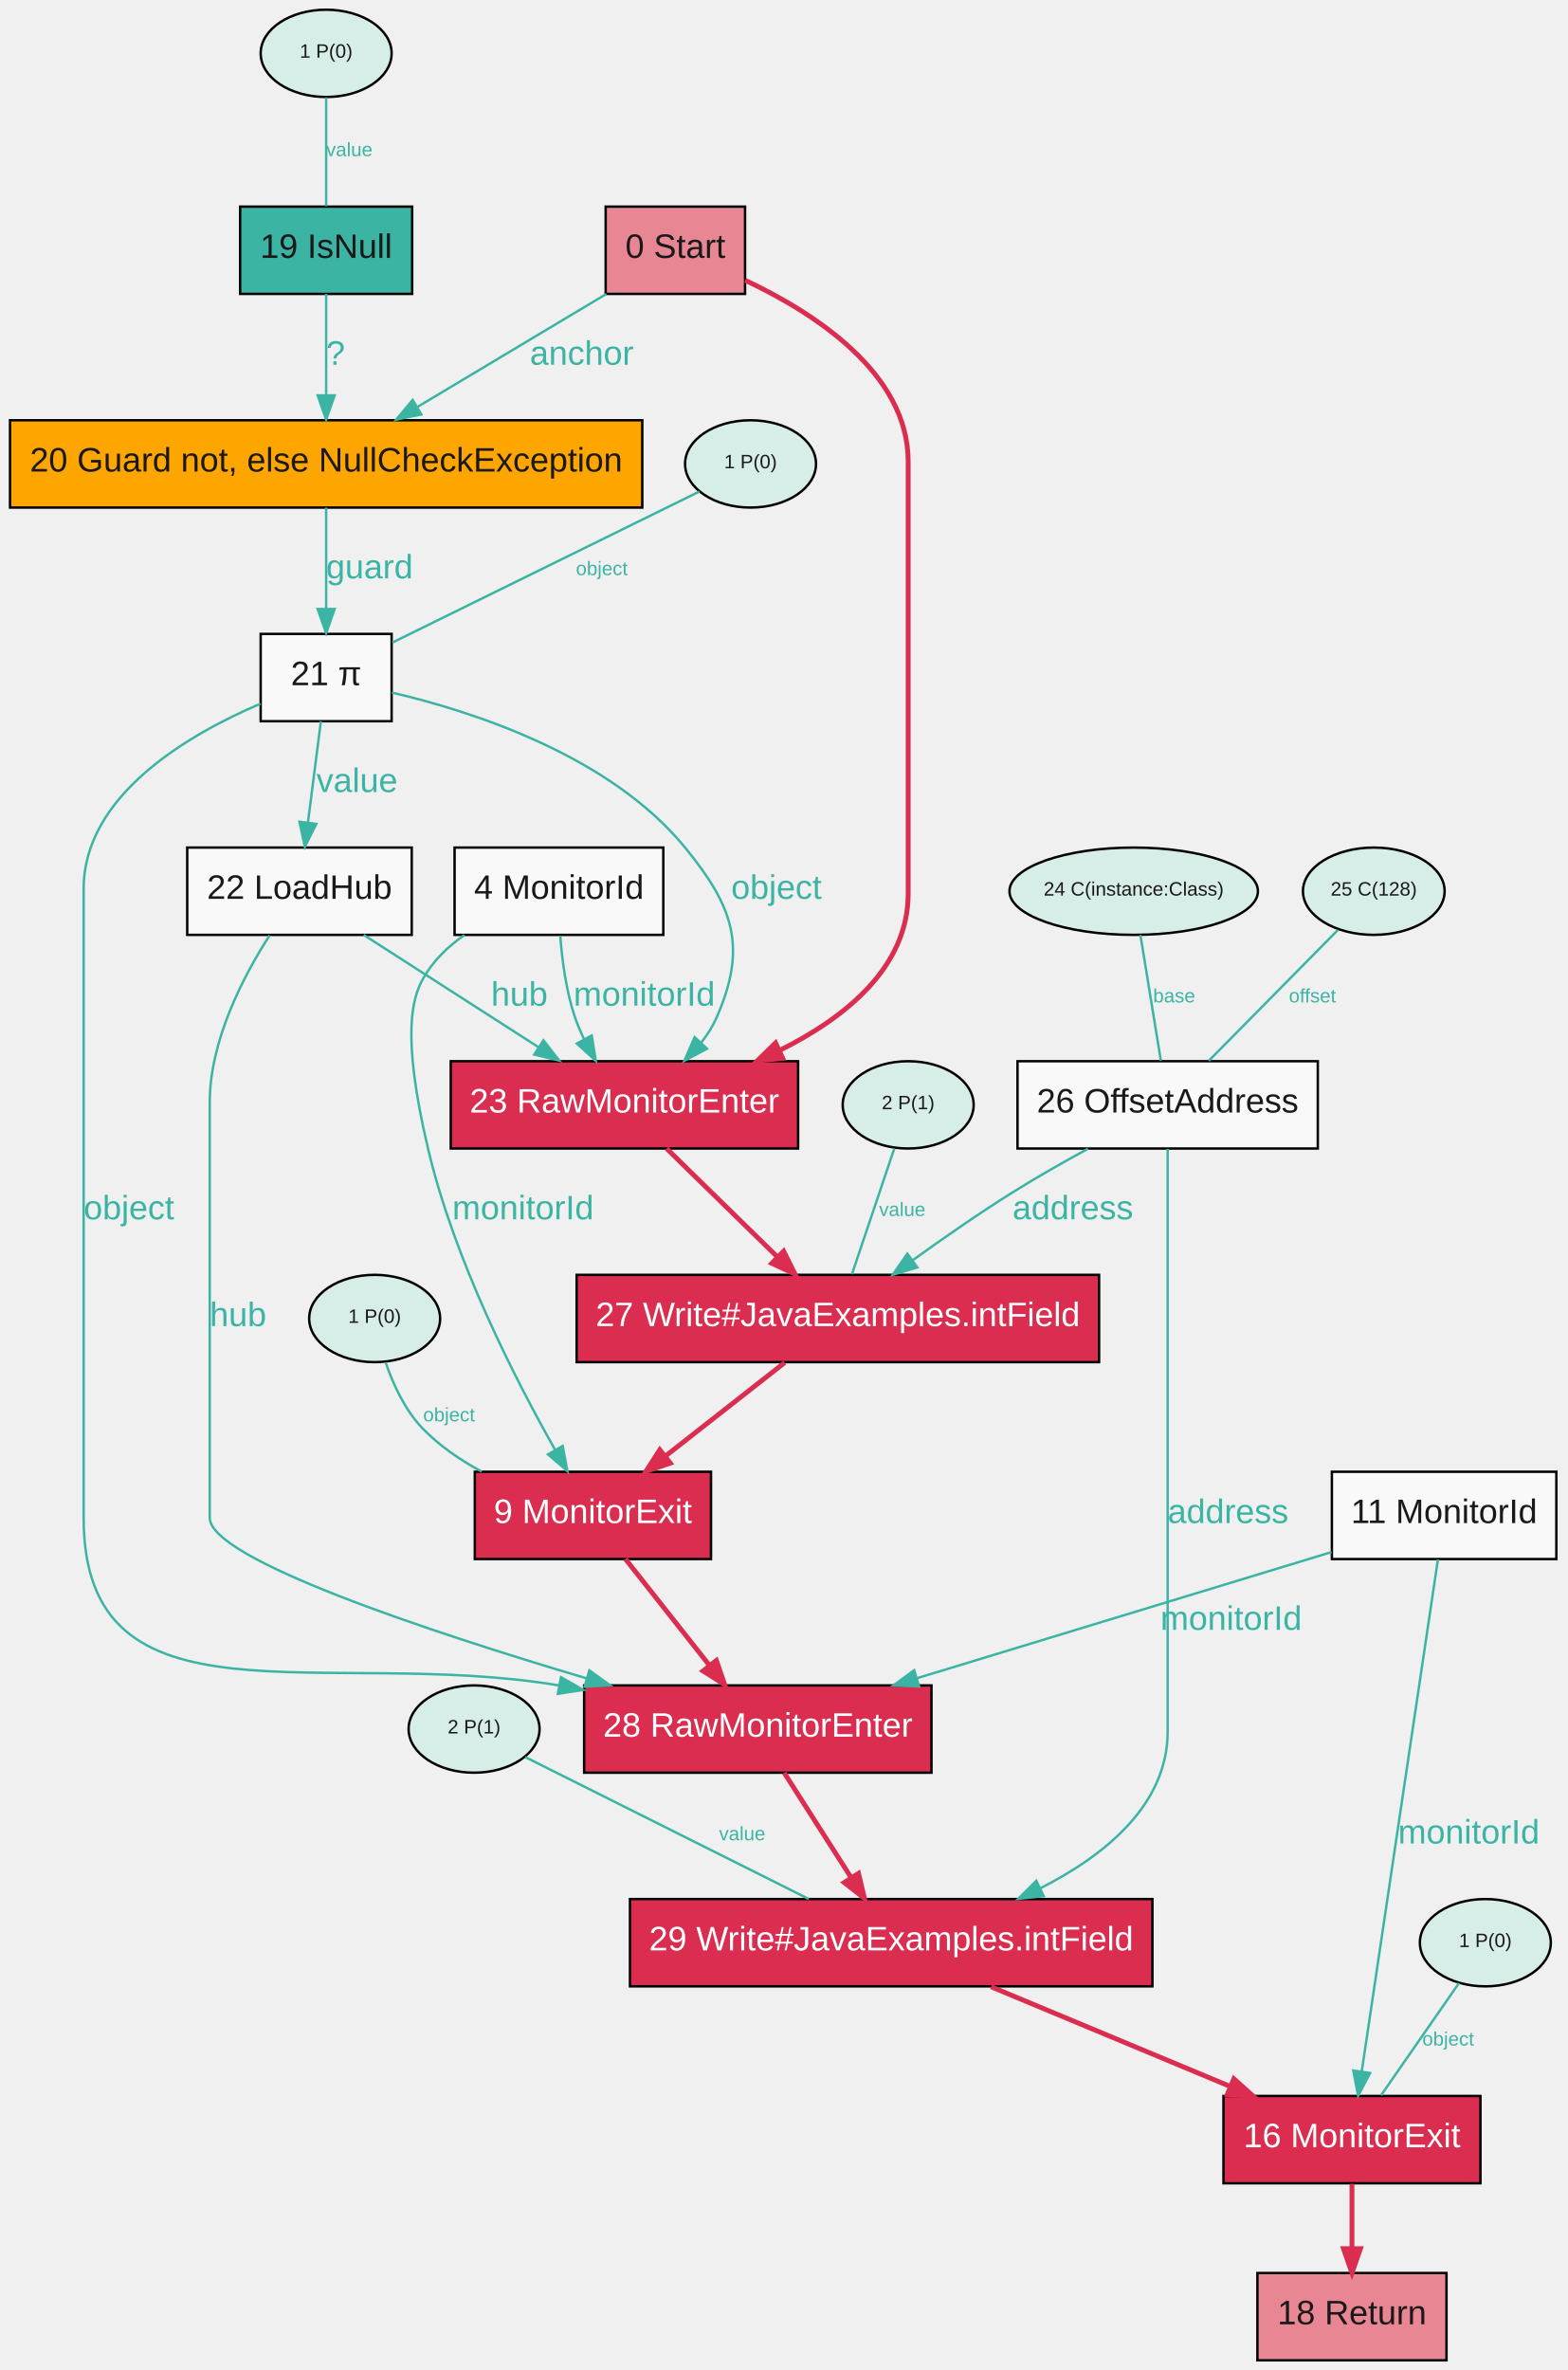
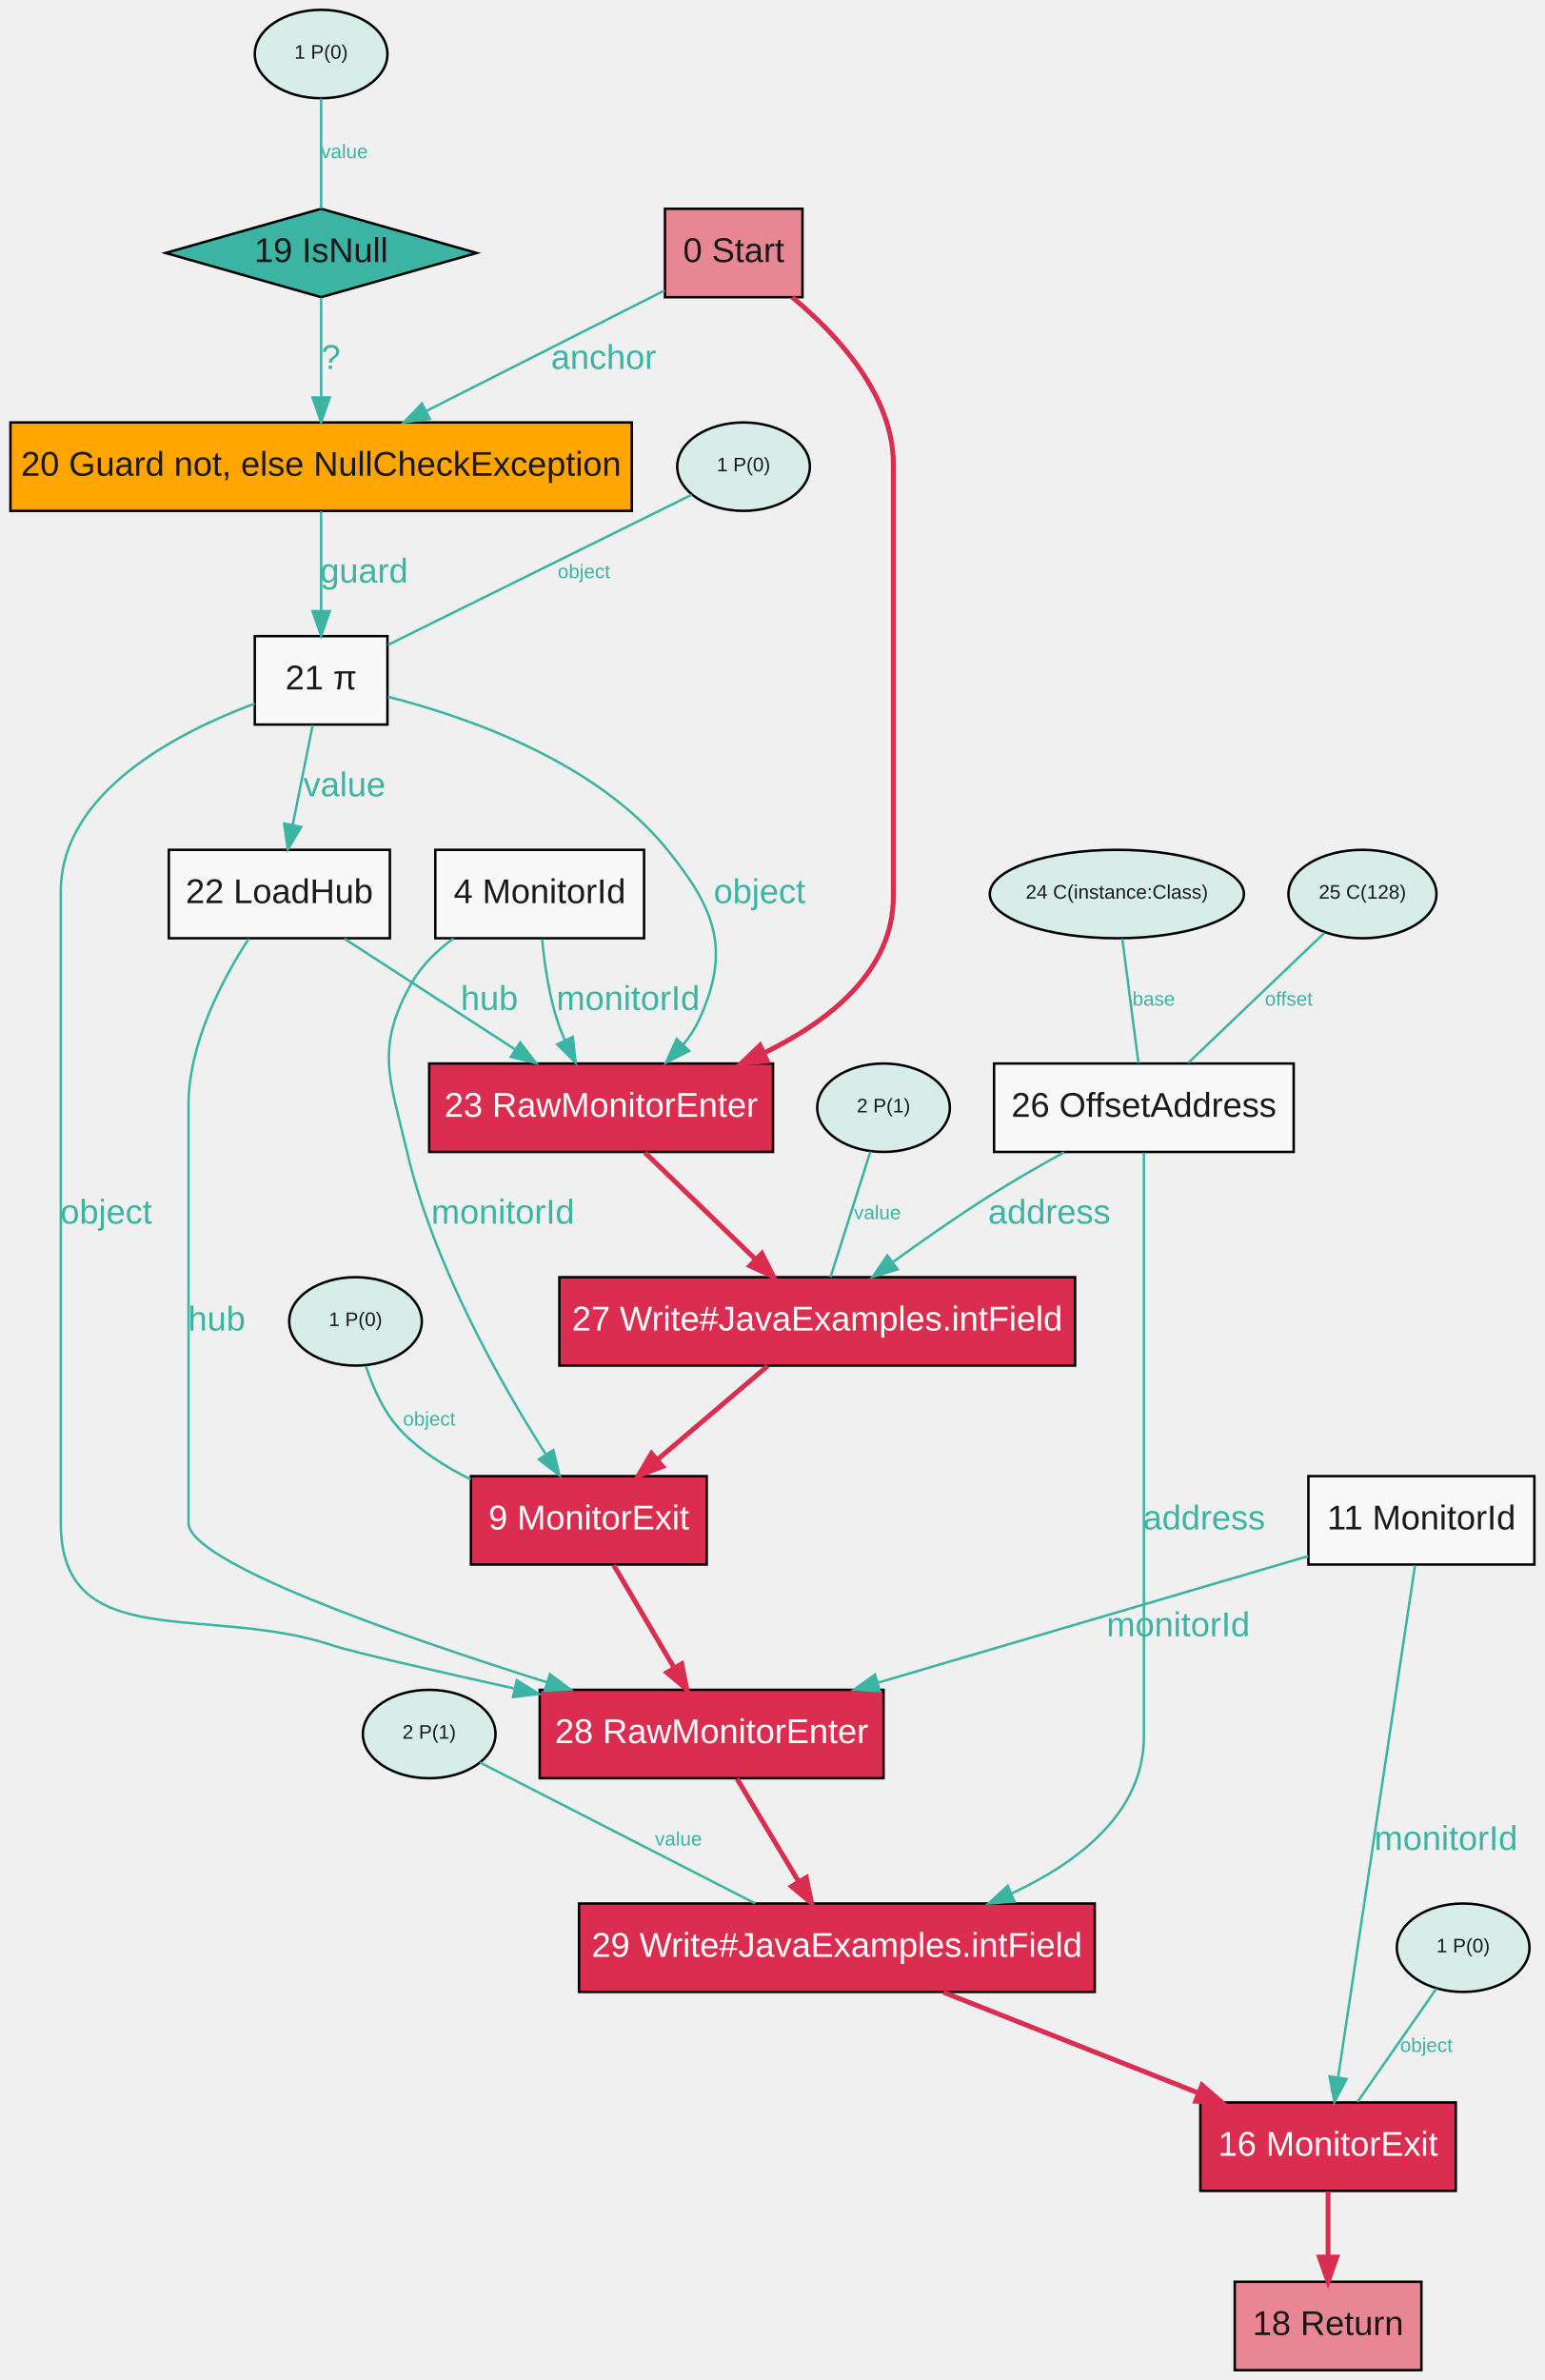
- <svg xmlns="http://www.w3.org/2000/svg" width="646pt" height="977pt" viewBox="0.00 0.00 645.57 977.29">
-   <g id="graph0" class="graph" transform="scale(1 1) rotate(0) translate(4 973.29)">
+ <svg xmlns="http://www.w3.org/2000/svg" width="629pt" height="969pt" viewBox="0.00 0.00 628.50 969.00">
+   <g id="graph0" class="graph" transform="scale(1 1) rotate(0) translate(4 965)">
    <g id="node1" class="node">
-       <polygon fill="#e98693" stroke="black" points="302.92,-888.09 245.44,-888.09 245.44,-852.09 302.92,-852.09 302.92,-888.09" />
-       <text text-anchor="middle" x="274.18" y="-866.94" font-family="Arial" font-size="14.00" fill="#1a1919">0 Start</text>
+       <polygon fill="#e98693" stroke="black" points="322.5,-880 266.5,-880 266.5,-844 322.5,-844 322.5,-880" />
+       <text text-anchor="middle" x="294.5" y="-858.3" font-family="Arial" font-size="14.00" fill="#1a1919">0 Start</text>
    </g>
    <g id="node8" class="node">
-       <polygon fill="#ffa500" stroke="black" points="260.54,-799.99 -0.18,-799.99 -0.18,-763.99 260.54,-763.99 260.54,-799.99" />
-       <text text-anchor="middle" x="130.18" y="-778.84" font-family="Arial" font-size="14.00" fill="#1a1919">20 Guard not, else NullCheckException</text>
+       <polygon fill="#ffa500" stroke="black" points="253,-793 0,-793 0,-757 253,-757 253,-793" />
+       <text text-anchor="middle" x="126.5" y="-771.3" font-family="Arial" font-size="14.00" fill="#1a1919">20 Guard not, else NullCheckException</text>
    </g>
    <g id="edge9" class="edge">
-       <path fill="none" stroke="#3cb4a4" d="M245.73,-852.08C223.39,-838.72 192.09,-820.01 167.71,-805.43" />
-       <polygon fill="#3cb4a4" stroke="#3cb4a4" points="169.44,-802.39 159.06,-800.26 165.85,-808.4 169.44,-802.39" />
-       <text text-anchor="middle" x="235.58" y="-822.89" font-family="arial" font-size="14.00" fill="#3cb4a4">anchor</text>
+       <path fill="none" stroke="#3cb4a4" d="M266.38,-846.77C239.88,-833.37 199.81,-813.09 169.34,-797.68" />
+       <polygon fill="#3cb4a4" stroke="#3cb4a4" points="170.72,-794.45 160.22,-793.06 167.56,-800.7 170.72,-794.45" />
+       <text text-anchor="middle" x="241.5" y="-814.8" font-family="arial" font-size="14.00" fill="#3cb4a4">anchor</text>
    </g>
    <g id="node11" class="node">
-       <polygon fill="#da2d4f" stroke="black" points="324.79,-535.69 181.56,-535.69 181.56,-499.69 324.79,-499.69 324.79,-535.69" />
-       <text text-anchor="middle" x="253.18" y="-514.54" font-family="Arial" font-size="14.00" fill="#ffffff">23 RawMonitorEnter</text>
+       <polygon fill="#da2d4f" stroke="black" points="310.5,-532 170.5,-532 170.5,-496 310.5,-496 310.5,-532" />
+       <text text-anchor="middle" x="240.5" y="-510.3" font-family="Arial" font-size="14.00" fill="#ffffff">23 RawMonitorEnter</text>
    </g>
    <g id="edge1" class="edge">
-       <path fill="none" stroke="#da2d4f" stroke-width="2" d="M302.98,-857.7C331.26,-844.41 370.18,-819.48 370.18,-782.99 370.18,-782.99 370.18,-782.99 370.18,-604.79 370.18,-574.54 344.5,-553.74 317.2,-540.17" />
-       <polygon fill="#da2d4f" stroke="#da2d4f" stroke-width="2" points="318.45,-536.9 307.91,-535.84 315.5,-543.24 318.45,-536.9" />
+       <path fill="none" stroke="#da2d4f" stroke-width="2" d="M318.33,-843.99C336.89,-828.58 359.5,-804.05 359.5,-776 359.5,-776 359.5,-776 359.5,-600 359.5,-570 334.15,-549.59 306.86,-536.3" />
+       <polygon fill="#da2d4f" stroke="#da2d4f" stroke-width="2" points="308.11,-533.03 297.56,-532.07 305.21,-539.4 308.11,-533.03" />
    </g>
    <g id="node2" class="node">
-       <polygon fill="#f9f9f9" stroke="black" points="269.21,-623.79 183.14,-623.79 183.14,-587.79 269.21,-587.79 269.21,-623.79" />
-       <text text-anchor="middle" x="226.18" y="-602.64" font-family="Arial" font-size="14.00" fill="#1a1919">4 MonitorId</text>
+       <polygon fill="#f9f9f9" stroke="black" points="258,-619 173,-619 173,-583 258,-583 258,-619" />
+       <text text-anchor="middle" x="215.5" y="-597.3" font-family="Arial" font-size="14.00" fill="#1a1919">4 MonitorId</text>
    </g>
    <g id="node3" class="node">
-       <polygon fill="#da2d4f" stroke="black" points="288.88,-366.4 191.48,-366.4 191.48,-330.4 288.88,-330.4 288.88,-366.4" />
-       <text text-anchor="middle" x="240.18" y="-345.25" font-family="Arial" font-size="14.00" fill="#ffffff">9 MonitorExit</text>
+       <polygon fill="#da2d4f" stroke="black" points="283.5,-364 187.5,-364 187.5,-328 283.5,-328 283.5,-364" />
+       <text text-anchor="middle" x="235.5" y="-342.3" font-family="Arial" font-size="14.00" fill="#ffffff">9 MonitorExit</text>
    </g>
    <g id="edge3" class="edge">
-       <path fill="none" stroke="#3cb4a4" d="M187.18,-587.73C180.36,-582.94 174.18,-577.01 170.18,-569.79 165.95,-562.16 160.91,-547.6 172.18,-499.69 183,-453.66 208.16,-404.48 224.65,-375.36" />
-       <polygon fill="#3cb4a4" stroke="#3cb4a4" points="227.71,-377.06 229.67,-366.64 221.65,-373.56 227.71,-377.06" />
-       <text text-anchor="middle" x="211.36" y="-470.49" font-family="arial" font-size="14.00" fill="#3cb4a4">monitorId</text>
+       <path fill="none" stroke="#3cb4a4" d="M180.35,-582.88C173.69,-578.02 167.55,-572.09 163.5,-565 148.27,-538.37 154.49,-525.87 161.5,-496 172.34,-449.82 199.72,-401.57 217.97,-372.91" />
+       <polygon fill="#3cb4a4" stroke="#3cb4a4" points="221.03,-374.62 223.54,-364.32 215.16,-370.81 221.03,-374.62" />
+       <text text-anchor="middle" x="200.5" y="-466.8" font-family="arial" font-size="14.00" fill="#3cb4a4">monitorId</text>
    </g>
    <g id="edge15" class="edge">
-       <path fill="none" stroke="#3cb4a4" d="M226.73,-587.37C227.47,-577.31 229.13,-564.53 232.82,-553.69 233.83,-550.73 235.1,-547.74 236.52,-544.81" />
-       <polygon fill="#3cb4a4" stroke="#3cb4a4" points="239.69,-546.3 241.38,-535.84 233.54,-542.97 239.69,-546.3" />
-       <text text-anchor="middle" x="261.36" y="-558.59" font-family="arial" font-size="14.00" fill="#3cb4a4">monitorId</text>
+       <path fill="none" stroke="#3cb4a4" d="M216.5,-582.56C217.41,-572.8 219.16,-560.53 222.5,-550 223.39,-547.19 224.49,-544.34 225.71,-541.53" />
+       <polygon fill="#3cb4a4" stroke="#3cb4a4" points="228.96,-542.84 230.14,-532.31 222.65,-539.8 228.96,-542.84" />
+       <text text-anchor="middle" x="251.5" y="-553.8" font-family="arial" font-size="14.00" fill="#3cb4a4">monitorId</text>
    </g>
    <g id="node14" class="node">
-       <polygon fill="#da2d4f" stroke="black" points="379.79,-278.3 236.56,-278.3 236.56,-242.3 379.79,-242.3 379.79,-278.3" />
-       <text text-anchor="middle" x="308.18" y="-257.15" font-family="Arial" font-size="14.00" fill="#ffffff">28 RawMonitorEnter</text>
+       <polygon fill="#da2d4f" stroke="black" points="355.5,-277 215.5,-277 215.5,-241 355.5,-241 355.5,-277" />
+       <text text-anchor="middle" x="285.5" y="-255.3" font-family="Arial" font-size="14.00" fill="#ffffff">28 RawMonitorEnter</text>
    </g>
    <g id="edge4" class="edge">
-       <path fill="none" stroke="#da2d4f" stroke-width="2" d="M253.61,-330.39C263.51,-317.85 277.14,-300.6 288.3,-286.47" />
-       <polygon fill="#da2d4f" stroke="#da2d4f" stroke-width="2" points="291.09,-288.58 294.54,-278.57 285.59,-284.25 291.09,-288.58" />
+       <path fill="none" stroke="#da2d4f" stroke-width="2" d="M245.62,-327.8C252.67,-315.82 262.2,-299.62 270.17,-286.06" />
+       <polygon fill="#da2d4f" stroke="#da2d4f" stroke-width="2" points="273.34,-287.57 275.4,-277.18 267.31,-284.02 273.34,-287.57" />
    </g>
    <g id="node4" class="node">
-       <polygon fill="#f9f9f9" stroke="black" points="637.46,-366.4 544.9,-366.4 544.9,-330.4 637.46,-330.4 637.46,-366.4" />
-       <text text-anchor="middle" x="591.18" y="-345.25" font-family="Arial" font-size="14.00" fill="#1a1919">11 MonitorId</text>
+       <polygon fill="#f9f9f9" stroke="black" points="620.5,-364 528.5,-364 528.5,-328 620.5,-328 620.5,-364" />
+       <text text-anchor="middle" x="574.5" y="-342.3" font-family="Arial" font-size="14.00" fill="#1a1919">11 MonitorId</text>
    </g>
    <g id="node5" class="node">
-       <polygon fill="#da2d4f" stroke="black" points="606.16,-109 500.2,-109 500.2,-73 606.16,-73 606.16,-109" />
-       <text text-anchor="middle" x="553.18" y="-87.85" font-family="Arial" font-size="14.00" fill="#ffffff">16 MonitorExit</text>
+       <polygon fill="#da2d4f" stroke="black" points="588.5,-109 484.5,-109 484.5,-73 588.5,-73 588.5,-109" />
+       <text text-anchor="middle" x="536.5" y="-87.3" font-family="Arial" font-size="14.00" fill="#ffffff">16 MonitorExit</text>
    </g>
    <g id="edge6" class="edge">
-       <path fill="none" stroke="#3cb4a4" d="M588.63,-330.24C582.15,-286.72 565.04,-171.7 557.2,-119.03" />
-       <polygon fill="#3cb4a4" stroke="#3cb4a4" points="560.65,-118.46 555.72,-109.08 553.73,-119.49 560.65,-118.46" />
-       <text text-anchor="middle" x="601.36" y="-213.1" font-family="arial" font-size="14.00" fill="#3cb4a4">monitorId</text>
+       <path fill="none" stroke="#3cb4a4" d="M571.89,-327.61C565.39,-284.36 548.46,-171.65 540.61,-119.37" />
+       <polygon fill="#3cb4a4" stroke="#3cb4a4" points="544.03,-118.55 539.08,-109.18 537.1,-119.59 544.03,-118.55" />
+       <text text-anchor="middle" x="584.5" y="-211.8" font-family="arial" font-size="14.00" fill="#3cb4a4">monitorId</text>
    </g>
    <g id="edge24" class="edge">
-       <path fill="none" stroke="#3cb4a4" d="M544.76,-333.28C498.29,-319.14 426.33,-297.24 373.98,-281.32" />
-       <polygon fill="#3cb4a4" stroke="#3cb4a4" points="374.7,-277.88 364.11,-278.31 372.66,-284.57 374.7,-277.88" />
-       <text text-anchor="middle" x="503.36" y="-301.2" font-family="arial" font-size="14.00" fill="#3cb4a4">monitorId</text>
+       <path fill="none" stroke="#3cb4a4" d="M528.39,-331.44C481.13,-317.54 407.14,-295.78 353.23,-279.92" />
+       <polygon fill="#3cb4a4" stroke="#3cb4a4" points="353.99,-276.5 343.41,-277.03 352.01,-283.21 353.99,-276.5" />
+       <text text-anchor="middle" x="475.5" y="-298.8" font-family="arial" font-size="14.00" fill="#3cb4a4">monitorId</text>
    </g>
    <g id="node6" class="node">
-       <polygon fill="#e98693" stroke="black" points="592.16,-36 514.19,-36 514.19,0 592.16,0 592.16,-36" />
-       <text text-anchor="middle" x="553.18" y="-14.85" font-family="Arial" font-size="14.00" fill="#1a1919">18 Return</text>
+       <polygon fill="#e98693" stroke="black" points="574.5,-36 498.5,-36 498.5,0 574.5,0 574.5,-36" />
+       <text text-anchor="middle" x="536.5" y="-14.3" font-family="Arial" font-size="14.00" fill="#1a1919">18 Return</text>
    </g>
    <g id="edge7" class="edge">
-       <path fill="none" stroke="#da2d4f" stroke-width="2" d="M553.18,-72.81C553.18,-64.79 553.18,-55.05 553.18,-46.07" />
-       <polygon fill="#da2d4f" stroke="#da2d4f" stroke-width="2" points="556.68,-46.03 553.18,-36.03 549.68,-46.03 556.68,-46.03" />
+       <path fill="none" stroke="#da2d4f" stroke-width="2" d="M536.5,-72.81C536.5,-64.79 536.5,-55.05 536.5,-46.07" />
+       <polygon fill="#da2d4f" stroke="#da2d4f" stroke-width="2" points="540,-46.03 536.5,-36.03 533,-46.03 540,-46.03" />
    </g>
    <g id="node7" class="node">
-       <polygon fill="#3cb4a4" stroke="black" points="165.65,-888.09 94.71,-888.09 94.71,-852.09 165.65,-852.09 165.65,-888.09" />
-       <text text-anchor="middle" x="130.18" y="-866.94" font-family="Arial" font-size="14.00" fill="#1a1919">19 IsNull</text>
+       <polygon fill="#3cb4a4" stroke="black" points="126.5,-880 63.16,-862 126.5,-844 189.84,-862 126.5,-880" />
+       <text text-anchor="middle" x="126.5" y="-858.3" font-family="Arial" font-size="14.00" fill="#1a1919">19 IsNull</text>
    </g>
    <g id="edge10" class="edge">
-       <path fill="none" stroke="#3cb4a4" d="M130.18,-852.08C130.18,-840.25 130.18,-824.21 130.18,-810.56" />
-       <polygon fill="#3cb4a4" stroke="#3cb4a4" points="133.68,-810.26 130.18,-800.26 126.68,-810.26 133.68,-810.26" />
-       <text text-anchor="middle" x="134.07" y="-822.89" font-family="arial" font-size="14.00" fill="#3cb4a4">?</text>
+       <path fill="none" stroke="#3cb4a4" d="M126.5,-843.8C126.5,-832.16 126.5,-816.55 126.5,-803.24" />
+       <polygon fill="#3cb4a4" stroke="#3cb4a4" points="130,-803.18 126.5,-793.18 123,-803.18 130,-803.18" />
+       <text text-anchor="middle" x="130.5" y="-814.8" font-family="arial" font-size="14.00" fill="#3cb4a4">?</text>
    </g>
    <g id="node9" class="node">
-       <polygon fill="#f9f9f9" stroke="black" points="157.18,-711.89 103.18,-711.89 103.18,-675.89 157.18,-675.89 157.18,-711.89" />
-       <text text-anchor="middle" x="130.18" y="-690.74" font-family="Arial" font-size="14.00" fill="#1a1919">21 π</text>
+       <polygon fill="#f9f9f9" stroke="black" points="153.5,-706 99.5,-706 99.5,-670 153.5,-670 153.5,-706" />
+       <text text-anchor="middle" x="126.5" y="-684.3" font-family="Arial" font-size="14.00" fill="#1a1919">21 π</text>
    </g>
    <g id="edge11" class="edge">
-       <path fill="none" stroke="#3cb4a4" d="M130.18,-763.98C130.18,-752.15 130.18,-736.11 130.18,-722.46" />
-       <polygon fill="#3cb4a4" stroke="#3cb4a4" points="133.68,-722.16 130.18,-712.16 126.68,-722.16 133.68,-722.16" />
-       <text text-anchor="middle" x="148.08" y="-734.79" font-family="arial" font-size="14.00" fill="#3cb4a4">guard</text>
+       <path fill="none" stroke="#3cb4a4" d="M126.5,-756.8C126.5,-745.16 126.5,-729.55 126.5,-716.24" />
+       <polygon fill="#3cb4a4" stroke="#3cb4a4" points="130,-716.18 126.5,-706.18 123,-716.18 130,-716.18" />
+       <text text-anchor="middle" x="144" y="-727.8" font-family="arial" font-size="14.00" fill="#3cb4a4">guard</text>
    </g>
    <g id="node10" class="node">
-       <polygon fill="#f9f9f9" stroke="black" points="165.47,-623.79 72.89,-623.79 72.89,-587.79 165.47,-587.79 165.47,-623.79" />
-       <text text-anchor="middle" x="119.18" y="-602.64" font-family="Arial" font-size="14.00" fill="#1a1919">22 LoadHub</text>
+       <polygon fill="#f9f9f9" stroke="black" points="154.5,-619 64.5,-619 64.5,-583 154.5,-583 154.5,-619" />
+       <text text-anchor="middle" x="109.5" y="-597.3" font-family="Arial" font-size="14.00" fill="#1a1919">22 LoadHub</text>
    </g>
    <g id="edge13" class="edge">
-       <path fill="none" stroke="#3cb4a4" d="M128.01,-675.88C126.49,-664.05 124.44,-648.01 122.7,-634.37" />
-       <polygon fill="#3cb4a4" stroke="#3cb4a4" points="126.12,-633.54 121.39,-624.06 119.18,-634.43 126.12,-633.54" />
-       <text text-anchor="middle" x="142.91" y="-646.69" font-family="arial" font-size="14.00" fill="#3cb4a4">value</text>
+       <path fill="none" stroke="#3cb4a4" d="M123.06,-669.8C120.73,-658.16 117.61,-642.55 114.95,-629.24" />
+       <polygon fill="#3cb4a4" stroke="#3cb4a4" points="118.33,-628.29 112.94,-619.18 111.46,-629.67 118.33,-628.29" />
+       <text text-anchor="middle" x="136" y="-640.8" font-family="arial" font-size="14.00" fill="#3cb4a4">value</text>
    </g>
    <g id="edge14" class="edge">
-       <path fill="none" stroke="#3cb4a4" d="M157.26,-687.72C190.79,-679.88 247.23,-661.67 278.18,-623.79 298.23,-599.26 303.9,-582.71 291.18,-553.69 289.56,-550.01 287.35,-546.54 284.79,-543.33" />
-       <polygon fill="#3cb4a4" stroke="#3cb4a4" points="287.25,-540.84 277.89,-535.89 282.12,-545.6 287.25,-540.84" />
-       <text text-anchor="middle" x="315.86" y="-602.64" font-family="arial" font-size="14.00" fill="#3cb4a4">object</text>
+       <path fill="none" stroke="#3cb4a4" d="M153.72,-681.31C185.83,-673.15 238.49,-654.96 267.5,-619 287.09,-594.71 293.39,-578.42 280.5,-550 278.83,-546.32 276.57,-542.88 273.95,-539.7" />
+       <polygon fill="#3cb4a4" stroke="#3cb4a4" points="276.35,-537.14 266.9,-532.35 271.3,-541.99 276.35,-537.14" />
+       <text text-anchor="middle" x="305" y="-597.3" font-family="arial" font-size="14.00" fill="#3cb4a4">object</text>
    </g>
    <g id="edge23" class="edge">
-       <path fill="none" stroke="#3cb4a4" d="M103.12,-683.12C73.5,-670.48 30.18,-645.4 30.18,-606.79 30.18,-606.79 30.18,-606.79 30.18,-347.4 30.18,-257.69 129.39,-294.45 226.23,-278.29" />
-       <polygon fill="#3cb4a4" stroke="#3cb4a4" points="227.01,-281.7 236.19,-276.43 225.72,-274.82 227.01,-281.7" />
-       <text text-anchor="middle" x="48.86" y="-470.49" font-family="arial" font-size="14.00" fill="#3cb4a4">object</text>
+       <path fill="none" stroke="#3cb4a4" d="M99.48,-678.55C68.07,-666.85 20.5,-642.45 20.5,-602 20.5,-602 20.5,-602 20.5,-345 20.5,-290.89 80.2,-312.19 131.5,-295 139.1,-292.45 171.9,-284.93 205.29,-277.51" />
+       <polygon fill="#3cb4a4" stroke="#3cb4a4" points="206.16,-280.9 215.17,-275.31 204.65,-274.06 206.16,-280.9" />
+       <text text-anchor="middle" x="39" y="-466.8" font-family="arial" font-size="14.00" fill="#3cb4a4">object</text>
    </g>
    <g id="edge16" class="edge">
-       <path fill="none" stroke="#3cb4a4" d="M145.65,-587.78C166.26,-574.54 195.05,-556.04 217.66,-541.52" />
-       <polygon fill="#3cb4a4" stroke="#3cb4a4" points="219.78,-544.31 226.3,-535.96 216,-538.43 219.78,-544.31" />
-       <text text-anchor="middle" x="209.86" y="-558.59" font-family="arial" font-size="14.00" fill="#3cb4a4">hub</text>
+       <path fill="none" stroke="#3cb4a4" d="M136.01,-582.8C155.99,-569.84 183.57,-551.94 205.38,-537.79" />
+       <polygon fill="#3cb4a4" stroke="#3cb4a4" points="207.55,-540.55 214.03,-532.18 203.74,-534.68 207.55,-540.55" />
+       <text text-anchor="middle" x="195" y="-553.8" font-family="arial" font-size="14.00" fill="#3cb4a4">hub</text>
    </g>
    <g id="edge25" class="edge">
-       <path fill="none" stroke="#3cb4a4" d="M106.86,-587.58C96.09,-570.83 82.18,-544.24 82.18,-518.69 82.18,-518.69 82.18,-518.69 82.18,-347.4 82.18,-330.51 171.39,-300.86 237.71,-281.15" />
-       <polygon fill="#3cb4a4" stroke="#3cb4a4" points="238.72,-284.5 247.32,-278.31 236.74,-277.78 238.72,-284.5" />
-       <text text-anchor="middle" x="93.86" y="-426.45" font-family="arial" font-size="14.00" fill="#3cb4a4">hub</text>
+       <path fill="none" stroke="#3cb4a4" d="M96.97,-582.72C86.24,-566.18 72.5,-540.11 72.5,-515 72.5,-515 72.5,-515 72.5,-345 72.5,-329.06 155.89,-299.79 218.32,-280.11" />
+       <polygon fill="#3cb4a4" stroke="#3cb4a4" points="219.64,-283.36 228.14,-277.04 217.55,-276.68 219.64,-283.36" />
+       <text text-anchor="middle" x="84" y="-423.3" font-family="arial" font-size="14.00" fill="#3cb4a4">hub</text>
    </g>
    <g id="node13" class="node">
-       <polygon fill="#da2d4f" stroke="black" points="448.9,-447.6 233.46,-447.6 233.46,-411.6 448.9,-411.6 448.9,-447.6" />
-       <text text-anchor="middle" x="341.18" y="-426.45" font-family="Arial" font-size="14.00" fill="#ffffff">27 Write#JavaExamples.intField</text>
+       <polygon fill="#da2d4f" stroke="black" points="433.5,-445 223.5,-445 223.5,-409 433.5,-409 433.5,-445" />
+       <text text-anchor="middle" x="328.5" y="-423.3" font-family="Arial" font-size="14.00" fill="#ffffff">27 Write#JavaExamples.intField</text>
    </g>
    <g id="edge17" class="edge">
-       <path fill="none" stroke="#da2d4f" stroke-width="2" d="M270.56,-499.68C283.62,-486.91 301.67,-469.25 316.26,-454.98" />
-       <polygon fill="#da2d4f" stroke="#da2d4f" stroke-width="2" points="318.83,-457.36 323.53,-447.87 313.93,-452.36 318.83,-457.36" />
+       <path fill="none" stroke="#da2d4f" stroke-width="2" d="M258.31,-495.8C271.19,-483.36 288.78,-466.36 303.13,-452.5" />
+       <polygon fill="#da2d4f" stroke="#da2d4f" stroke-width="2" points="305.96,-454.64 310.72,-445.18 301.09,-449.61 305.96,-454.64" />
    </g>
    <g id="node12" class="node">
-       <polygon fill="#f9f9f9" stroke="black" points="539.09,-535.69 415.27,-535.69 415.27,-499.69 539.09,-499.69 539.09,-535.69" />
-       <text text-anchor="middle" x="477.18" y="-514.54" font-family="Arial" font-size="14.00" fill="#1a1919">26 OffsetAddress</text>
+       <polygon fill="#f9f9f9" stroke="black" points="522.5,-532 400.5,-532 400.5,-496 522.5,-496 522.5,-532" />
+       <text text-anchor="middle" x="461.5" y="-510.3" font-family="Arial" font-size="14.00" fill="#1a1919">26 OffsetAddress</text>
    </g>
    <g id="edge20" class="edge">
-       <path fill="none" stroke="#3cb4a4" d="M444.31,-499.59C434.24,-494.11 423.23,-487.86 413.37,-481.69 399.51,-473.03 384.7,-462.74 372.12,-453.67" />
-       <polygon fill="#3cb4a4" stroke="#3cb4a4" points="373.95,-450.67 363.81,-447.62 369.83,-456.33 373.95,-450.67" />
-       <text text-anchor="middle" x="438.08" y="-470.49" font-family="arial" font-size="14.00" fill="#3cb4a4">address</text>
+       <path fill="none" stroke="#3cb4a4" d="M429.04,-495.88C419.1,-490.4 408.23,-484.15 398.5,-478 385.4,-469.72 371.41,-459.93 359.41,-451.22" />
+       <polygon fill="#3cb4a4" stroke="#3cb4a4" points="361.2,-448.19 351.07,-445.11 357.06,-453.84 361.2,-448.19" />
+       <text text-anchor="middle" x="423" y="-466.8" font-family="arial" font-size="14.00" fill="#3cb4a4">address</text>
    </g>
    <g id="node15" class="node">
-       <polygon fill="#da2d4f" stroke="black" points="470.9,-190.2 255.46,-190.2 255.46,-154.2 470.9,-154.2 470.9,-190.2" />
-       <text text-anchor="middle" x="363.18" y="-169.05" font-family="Arial" font-size="14.00" fill="#ffffff">29 Write#JavaExamples.intField</text>
+       <polygon fill="#da2d4f" stroke="black" points="441.5,-190 231.5,-190 231.5,-154 441.5,-154 441.5,-190" />
+       <text text-anchor="middle" x="336.5" y="-168.3" font-family="Arial" font-size="14.00" fill="#ffffff">29 Write#JavaExamples.intField</text>
    </g>
    <g id="edge27" class="edge">
-       <path fill="none" stroke="#3cb4a4" d="M477.18,-499.54C477.18,-482.17 477.18,-454.51 477.18,-430.6 477.18,-430.6 477.18,-430.6 477.18,-259.3 477.18,-229.22 451.59,-208.31 424.66,-194.64" />
-       <polygon fill="#3cb4a4" stroke="#3cb4a4" points="426.04,-191.42 415.51,-190.28 423.03,-197.74 426.04,-191.42" />
-       <text text-anchor="middle" x="502.08" y="-345.25" font-family="arial" font-size="14.00" fill="#3cb4a4">address</text>
+       <path fill="none" stroke="#3cb4a4" d="M461.5,-495.74C461.5,-478.57 461.5,-451.46 461.5,-428 461.5,-428 461.5,-428 461.5,-258 461.5,-227.45 435.66,-207.11 407.47,-194.01" />
+       <polygon fill="#3cb4a4" stroke="#3cb4a4" points="408.83,-190.79 398.27,-190.01 406.04,-197.2 408.83,-190.79" />
+       <text text-anchor="middle" x="486" y="-342.3" font-family="arial" font-size="14.00" fill="#3cb4a4">address</text>
    </g>
    <g id="edge22" class="edge">
-       <path fill="none" stroke="#da2d4f" stroke-width="2" d="M319.26,-411.41C304.84,-400.1 285.77,-385.15 269.97,-372.76" />
-       <polygon fill="#da2d4f" stroke="#da2d4f" stroke-width="2" points="272.08,-369.96 262.05,-366.55 267.76,-375.47 272.08,-369.96" />
+       <path fill="none" stroke="#da2d4f" stroke-width="2" d="M308.32,-408.86C295.16,-397.68 277.8,-382.93 263.34,-370.64" />
+       <polygon fill="#da2d4f" stroke="#da2d4f" stroke-width="2" points="265.53,-367.92 255.64,-364.11 261,-373.25 265.53,-367.92" />
    </g>
    <g id="edge26" class="edge">
-       <path fill="none" stroke="#da2d4f" stroke-width="2" d="M319.04,-242.29C326.9,-229.99 337.66,-213.14 346.59,-199.16" />
-       <polygon fill="#da2d4f" stroke="#da2d4f" stroke-width="2" points="349.71,-200.78 352.15,-190.47 343.81,-197.01 349.71,-200.78" />
+       <path fill="none" stroke="#da2d4f" stroke-width="2" d="M295.82,-240.8C303.01,-228.82 312.73,-212.62 320.87,-199.06" />
+       <polygon fill="#da2d4f" stroke="#da2d4f" stroke-width="2" points="324.05,-200.55 326.19,-190.18 318.05,-196.95 324.05,-200.55" />
    </g>
    <g id="edge29" class="edge">
-       <path fill="none" stroke="#da2d4f" stroke-width="2" d="M404.41,-154.01C433.39,-141.93 472.32,-125.7 503.09,-112.88" />
-       <polygon fill="#da2d4f" stroke="#da2d4f" stroke-width="2" points="504.48,-116.09 512.36,-109.02 501.78,-109.63 504.48,-116.09" />
+       <path fill="none" stroke="#da2d4f" stroke-width="2" d="M379.9,-153.86C410.43,-141.8 451.46,-125.59 483.86,-112.79" />
+       <polygon fill="#da2d4f" stroke="#da2d4f" stroke-width="2" points="485.17,-116.04 493.19,-109.11 482.6,-109.53 485.17,-116.04" />
    </g>
    <g id="node16" class="node">
-       <ellipse fill="#d7ede7" stroke="black" cx="150.18" cy="-429.6" rx="27" ry="18" />
-       <text text-anchor="middle" x="150.18" y="-427.8" font-family="Arial" font-size="8.00" fill="#1a1919">1 P(0)</text>
+       <ellipse fill="#d7ede7" stroke="black" cx="140.5" cy="-427" rx="27" ry="18" />
+       <text text-anchor="middle" x="140.5" y="-425.1" font-family="Arial" font-size="8.00" fill="#1a1919">1 P(0)</text>
    </g>
    <g id="edge2" class="edge">
-       <path fill="none" stroke="#3cb4a4" d="M154.72,-411.46C157.79,-402.52 162.63,-391.92 169.83,-384.4 176.72,-377.2 185.4,-371.27 194.29,-366.46" />
-       <text text-anchor="middle" x="180.85" y="-387.2" font-family="arial" font-size="8.00" fill="#3cb4a4">object</text>
+       <path fill="none" stroke="#3cb4a4" d="M144.7,-408.86C147.61,-399.94 152.29,-389.38 159.5,-382 167.31,-374 177.3,-367.64 187.45,-362.67" />
+       <text text-anchor="middle" x="170.5" y="-384.6" font-family="arial" font-size="8.00" fill="#3cb4a4">object</text>
    </g>
    <g id="node17" class="node">
-       <ellipse fill="#d7ede7" stroke="black" cx="608.18" cy="-172.2" rx="27" ry="18" />
-       <text text-anchor="middle" x="608.18" y="-170.4" font-family="Arial" font-size="8.00" fill="#1a1919">1 P(0)</text>
+       <ellipse fill="#d7ede7" stroke="black" cx="591.5" cy="-172" rx="27" ry="18" />
+       <text text-anchor="middle" x="591.5" y="-170.1" font-family="Arial" font-size="8.00" fill="#1a1919">1 P(0)</text>
    </g>
    <g id="edge5" class="edge">
-       <path fill="none" stroke="#3cb4a4" d="M597.31,-155.55C588.05,-142.21 574.74,-123.05 565.17,-109.26" />
-       <text text-anchor="middle" x="592.85" y="-129.8" font-family="arial" font-size="8.00" fill="#3cb4a4">object</text>
+       <path fill="none" stroke="#3cb4a4" d="M580.63,-155.39C571.37,-142.08 558.06,-122.97 548.49,-109.22" />
+       <text text-anchor="middle" x="576.5" y="-129.6" font-family="arial" font-size="8.00" fill="#3cb4a4">object</text>
    </g>
    <g id="node18" class="node">
-       <ellipse fill="#d7ede7" stroke="black" cx="130.18" cy="-951.29" rx="27" ry="18" />
-       <text text-anchor="middle" x="130.18" y="-949.49" font-family="Arial" font-size="8.00" fill="#1a1919">1 P(0)</text>
+       <ellipse fill="#d7ede7" stroke="black" cx="126.5" cy="-943" rx="27" ry="18" />
+       <text text-anchor="middle" x="126.5" y="-941.1" font-family="Arial" font-size="8.00" fill="#1a1919">1 P(0)</text>
    </g>
    <g id="edge8" class="edge">
-       <path fill="none" stroke="#3cb4a4" d="M130.18,-933.1C130.18,-919.82 130.18,-901.52 130.18,-888.24" />
-       <text text-anchor="middle" x="139.74" y="-908.89" font-family="arial" font-size="8.00" fill="#3cb4a4">value</text>
+       <path fill="none" stroke="#3cb4a4" d="M126.5,-924.86C126.5,-911.61 126.5,-893.35 126.5,-880.11" />
+       <text text-anchor="middle" x="136" y="-900.6" font-family="arial" font-size="8.00" fill="#3cb4a4">value</text>
    </g>
    <g id="node19" class="node">
-       <ellipse fill="#d7ede7" stroke="black" cx="305.18" cy="-781.99" rx="27" ry="18" />
-       <text text-anchor="middle" x="305.18" y="-780.19" font-family="Arial" font-size="8.00" fill="#1a1919">1 P(0)</text>
+       <ellipse fill="#d7ede7" stroke="black" cx="298.5" cy="-775" rx="27" ry="18" />
+       <text text-anchor="middle" x="298.5" y="-773.1" font-family="Arial" font-size="8.00" fill="#1a1919">1 P(0)</text>
    </g>
    <g id="edge12" class="edge">
-       <path fill="none" stroke="#3cb4a4" d="M284.07,-770.6C252.34,-755 192.37,-725.49 157.39,-708.28" />
-       <text text-anchor="middle" x="243.85" y="-736.14" font-family="arial" font-size="8.00" fill="#3cb4a4">object</text>
+       <path fill="none" stroke="#3cb4a4" d="M277.41,-763.58C246.28,-748.19 188.03,-719.41 153.72,-702.45" />
+       <text text-anchor="middle" x="233.5" y="-729.6" font-family="arial" font-size="8.00" fill="#3cb4a4">object</text>
    </g>
    <g id="node20" class="node">
-       <ellipse fill="#d7ede7" stroke="black" cx="463.18" cy="-605.79" rx="51.23" ry="18" />
-       <text text-anchor="middle" x="463.18" y="-603.99" font-family="Arial" font-size="8.00" fill="#1a1919">24 C(instance:Class)</text>
+       <ellipse fill="#d7ede7" stroke="black" cx="450.5" cy="-601" rx="51.74" ry="18" />
+       <text text-anchor="middle" x="450.5" y="-599.1" font-family="Arial" font-size="8.00" fill="#1a1919">24 C(instance:Class)</text>
    </g>
    <g id="edge18" class="edge">
-       <path fill="none" stroke="#3cb4a4" d="M465.94,-587.78C468.38,-572.79 471.92,-551.04 474.37,-535.96" />
-       <text text-anchor="middle" x="479.85" y="-559.94" font-family="arial" font-size="8.00" fill="#3cb4a4">base</text>
+       <path fill="none" stroke="#3cb4a4" d="M452.73,-582.8C454.63,-568.05 457.37,-546.92 459.28,-532.18" />
+       <text text-anchor="middle" x="465.5" y="-555.6" font-family="arial" font-size="8.00" fill="#3cb4a4">base</text>
    </g>
    <g id="node21" class="node">
-       <ellipse fill="#d7ede7" stroke="black" cx="562.18" cy="-605.79" rx="29.21" ry="18" />
-       <text text-anchor="middle" x="562.18" y="-603.99" font-family="Arial" font-size="8.00" fill="#1a1919">25 C(128)</text>
+       <ellipse fill="#d7ede7" stroke="black" cx="550.5" cy="-601" rx="30.13" ry="18" />
+       <text text-anchor="middle" x="550.5" y="-599.1" font-family="Arial" font-size="8.00" fill="#1a1919">25 C(128)</text>
    </g>
    <g id="edge19" class="edge">
-       <path fill="none" stroke="#3cb4a4" d="M547.37,-589.8C532.53,-574.76 509.71,-551.65 494.15,-535.88" />
-       <text text-anchor="middle" x="536.89" y="-559.94" font-family="arial" font-size="8.00" fill="#3cb4a4">offset</text>
+       <path fill="none" stroke="#3cb4a4" d="M535,-585.19C519.56,-570.45 495.87,-547.83 479.58,-532.27" />
+       <text text-anchor="middle" x="520.5" y="-555.6" font-family="arial" font-size="8.00" fill="#3cb4a4">offset</text>
    </g>
    <g id="node22" class="node">
-       <ellipse fill="#d7ede7" stroke="black" cx="370.18" cy="-517.69" rx="27" ry="18" />
-       <text text-anchor="middle" x="370.18" y="-515.89" font-family="Arial" font-size="8.00" fill="#1a1919">2 P(1)</text>
+       <ellipse fill="#d7ede7" stroke="black" cx="355.5" cy="-514" rx="27" ry="18" />
+       <text text-anchor="middle" x="355.5" y="-512.1" font-family="Arial" font-size="8.00" fill="#1a1919">2 P(1)</text>
    </g>
    <g id="edge21" class="edge">
-       <path fill="none" stroke="#3cb4a4" d="M364.45,-499.68C359.4,-484.69 352.07,-462.94 347,-447.87" />
-       <text text-anchor="middle" x="367.74" y="-471.84" font-family="arial" font-size="8.00" fill="#3cb4a4">value</text>
+       <path fill="none" stroke="#3cb4a4" d="M350.17,-496.21C345.46,-481.4 338.64,-459.93 333.92,-445.05" />
+       <text text-anchor="middle" x="353" y="-468.6" font-family="arial" font-size="8.00" fill="#3cb4a4">value</text>
    </g>
    <g id="node23" class="node">
-       <ellipse fill="#d7ede7" stroke="black" cx="191.18" cy="-260.3" rx="27" ry="18" />
-       <text text-anchor="middle" x="191.18" y="-258.5" font-family="Arial" font-size="8.00" fill="#1a1919">2 P(1)</text>
+       <ellipse fill="#d7ede7" stroke="black" cx="170.5" cy="-259" rx="27" ry="18" />
+       <text text-anchor="middle" x="170.5" y="-257.1" font-family="Arial" font-size="8.00" fill="#1a1919">2 P(1)</text>
    </g>
    <g id="edge28" class="edge">
-       <path fill="none" stroke="#3cb4a4" d="M212.27,-248.74C241.42,-234.15 294.37,-207.64 329.16,-190.23" />
-       <text text-anchor="middle" x="301.74" y="-214.45" font-family="arial" font-size="8.00" fill="#3cb4a4">value</text>
+       <path fill="none" stroke="#3cb4a4" d="M191.19,-247.41C219.26,-233.03 269.75,-207.18 303.19,-190.06" />
+       <text text-anchor="middle" x="272" y="-213.6" font-family="arial" font-size="8.00" fill="#3cb4a4">value</text>
    </g>
  </g>
</svg>
